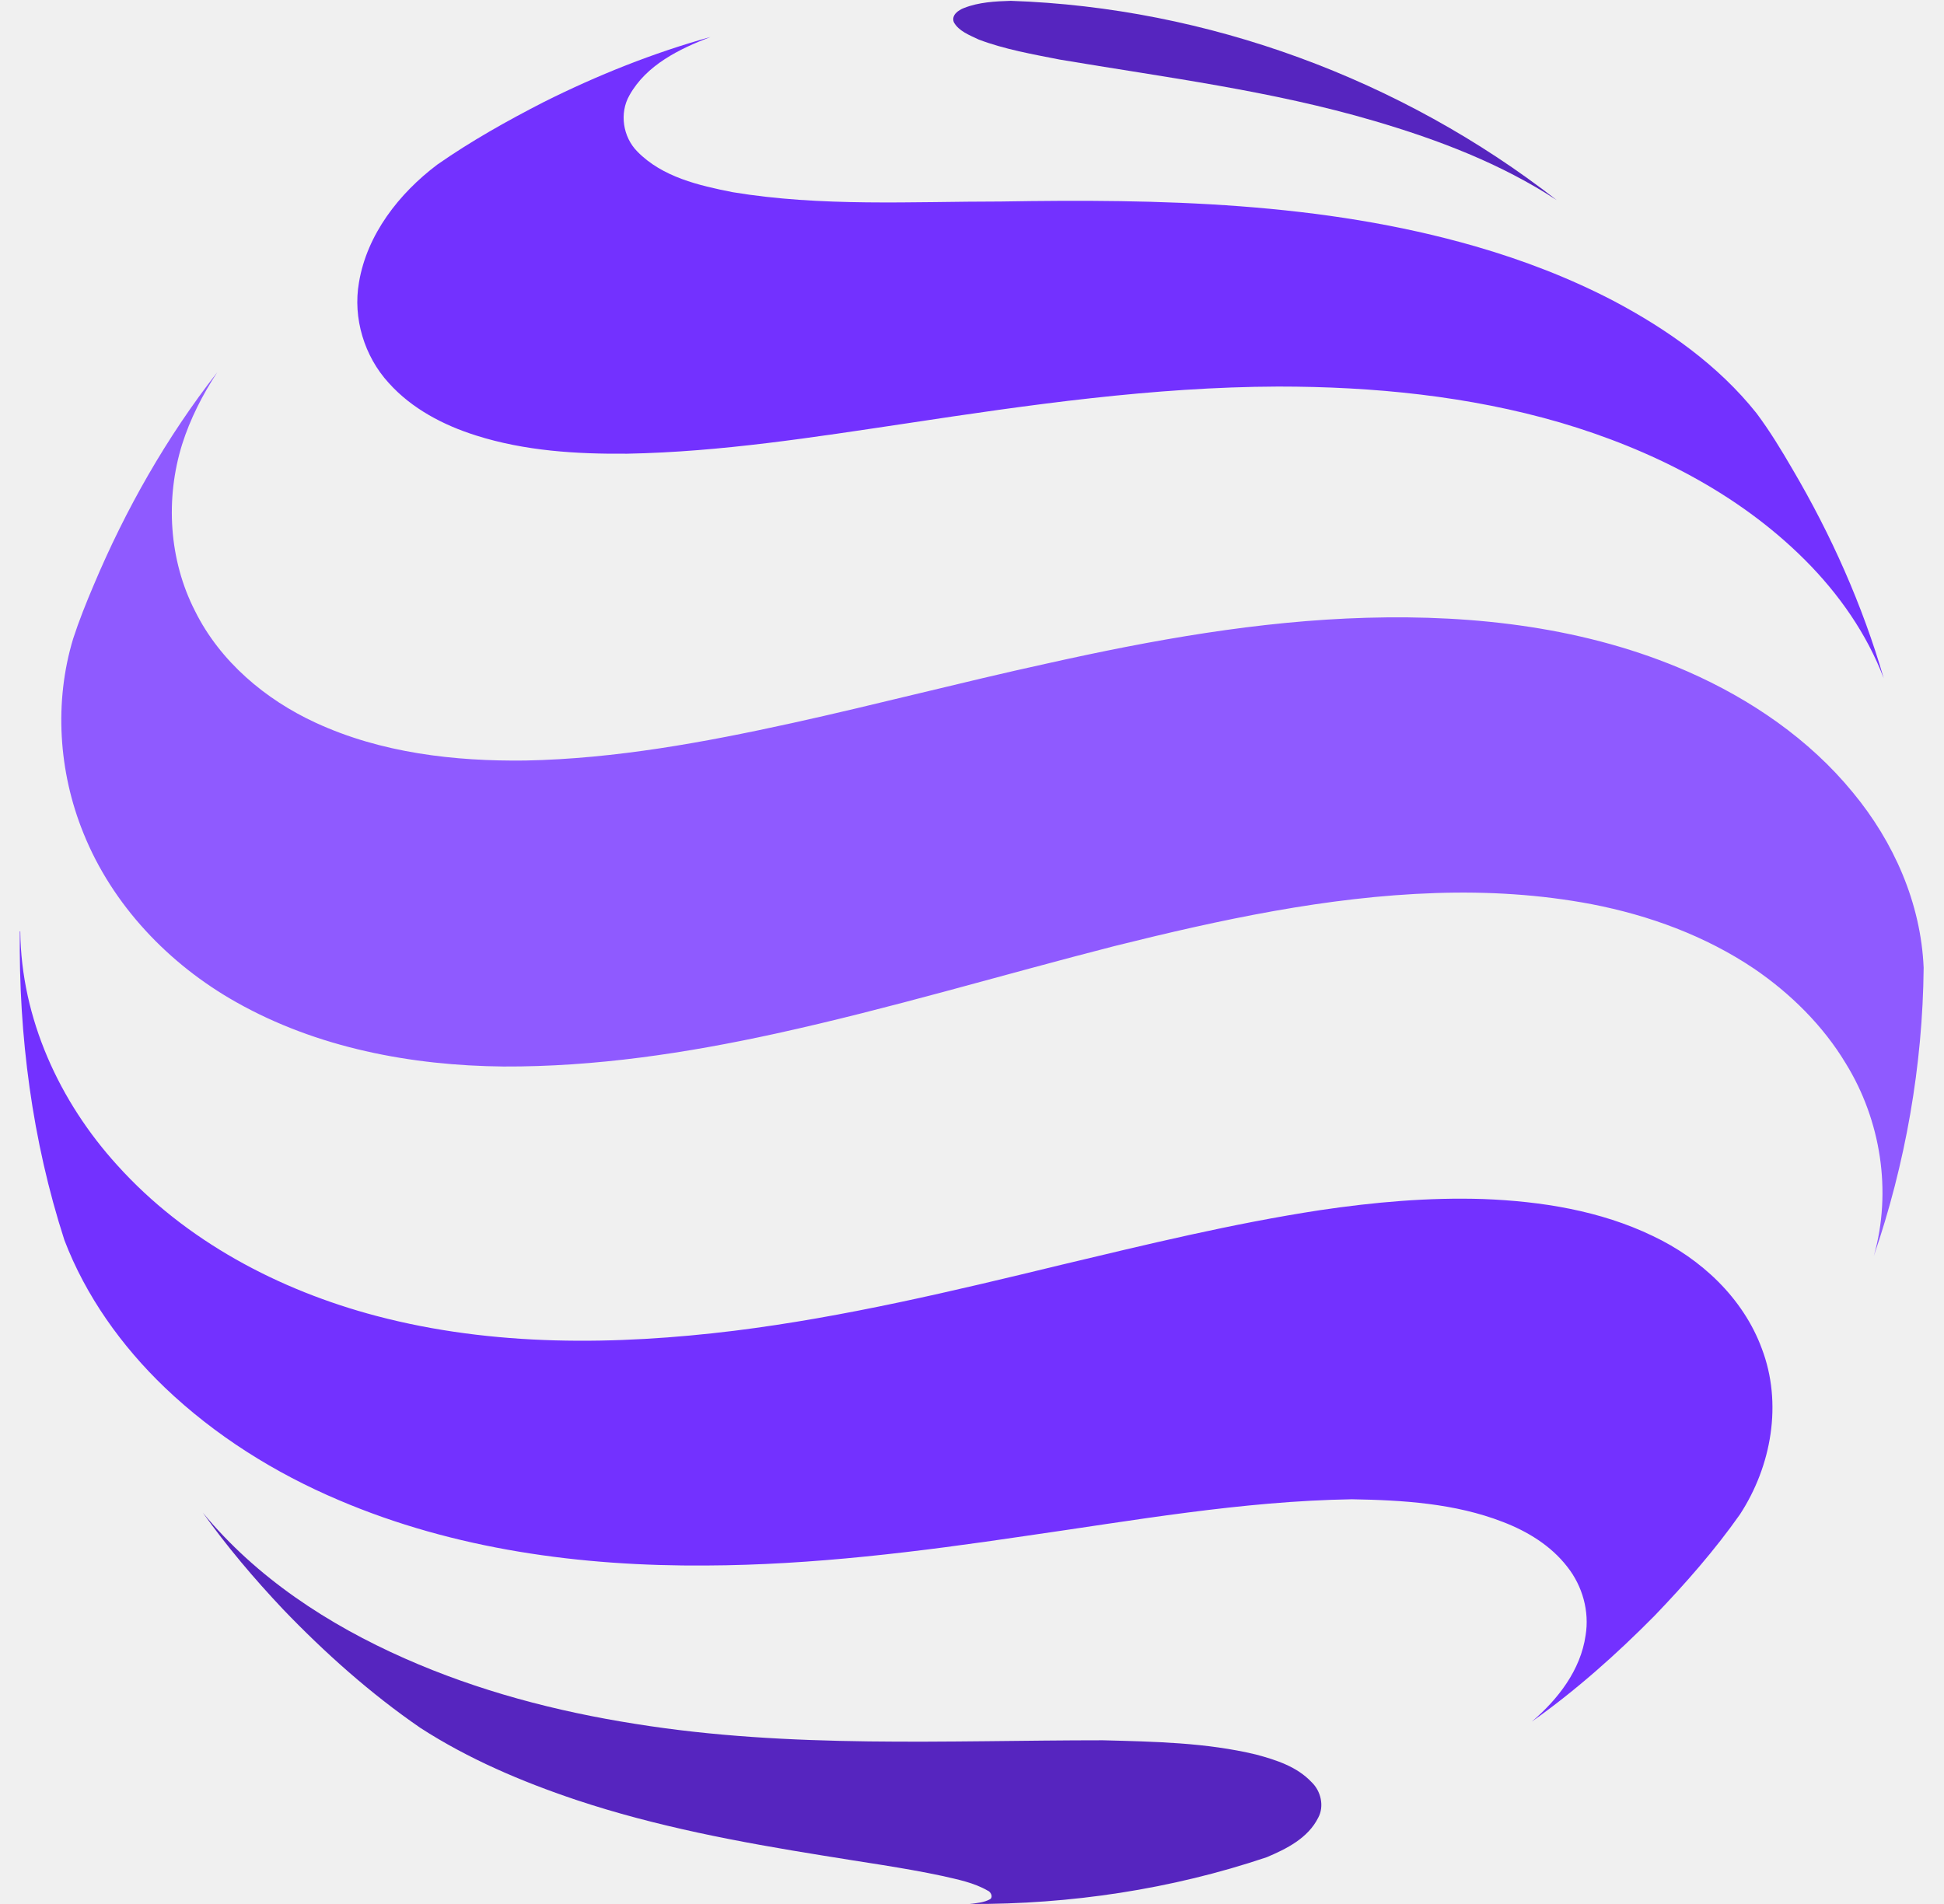
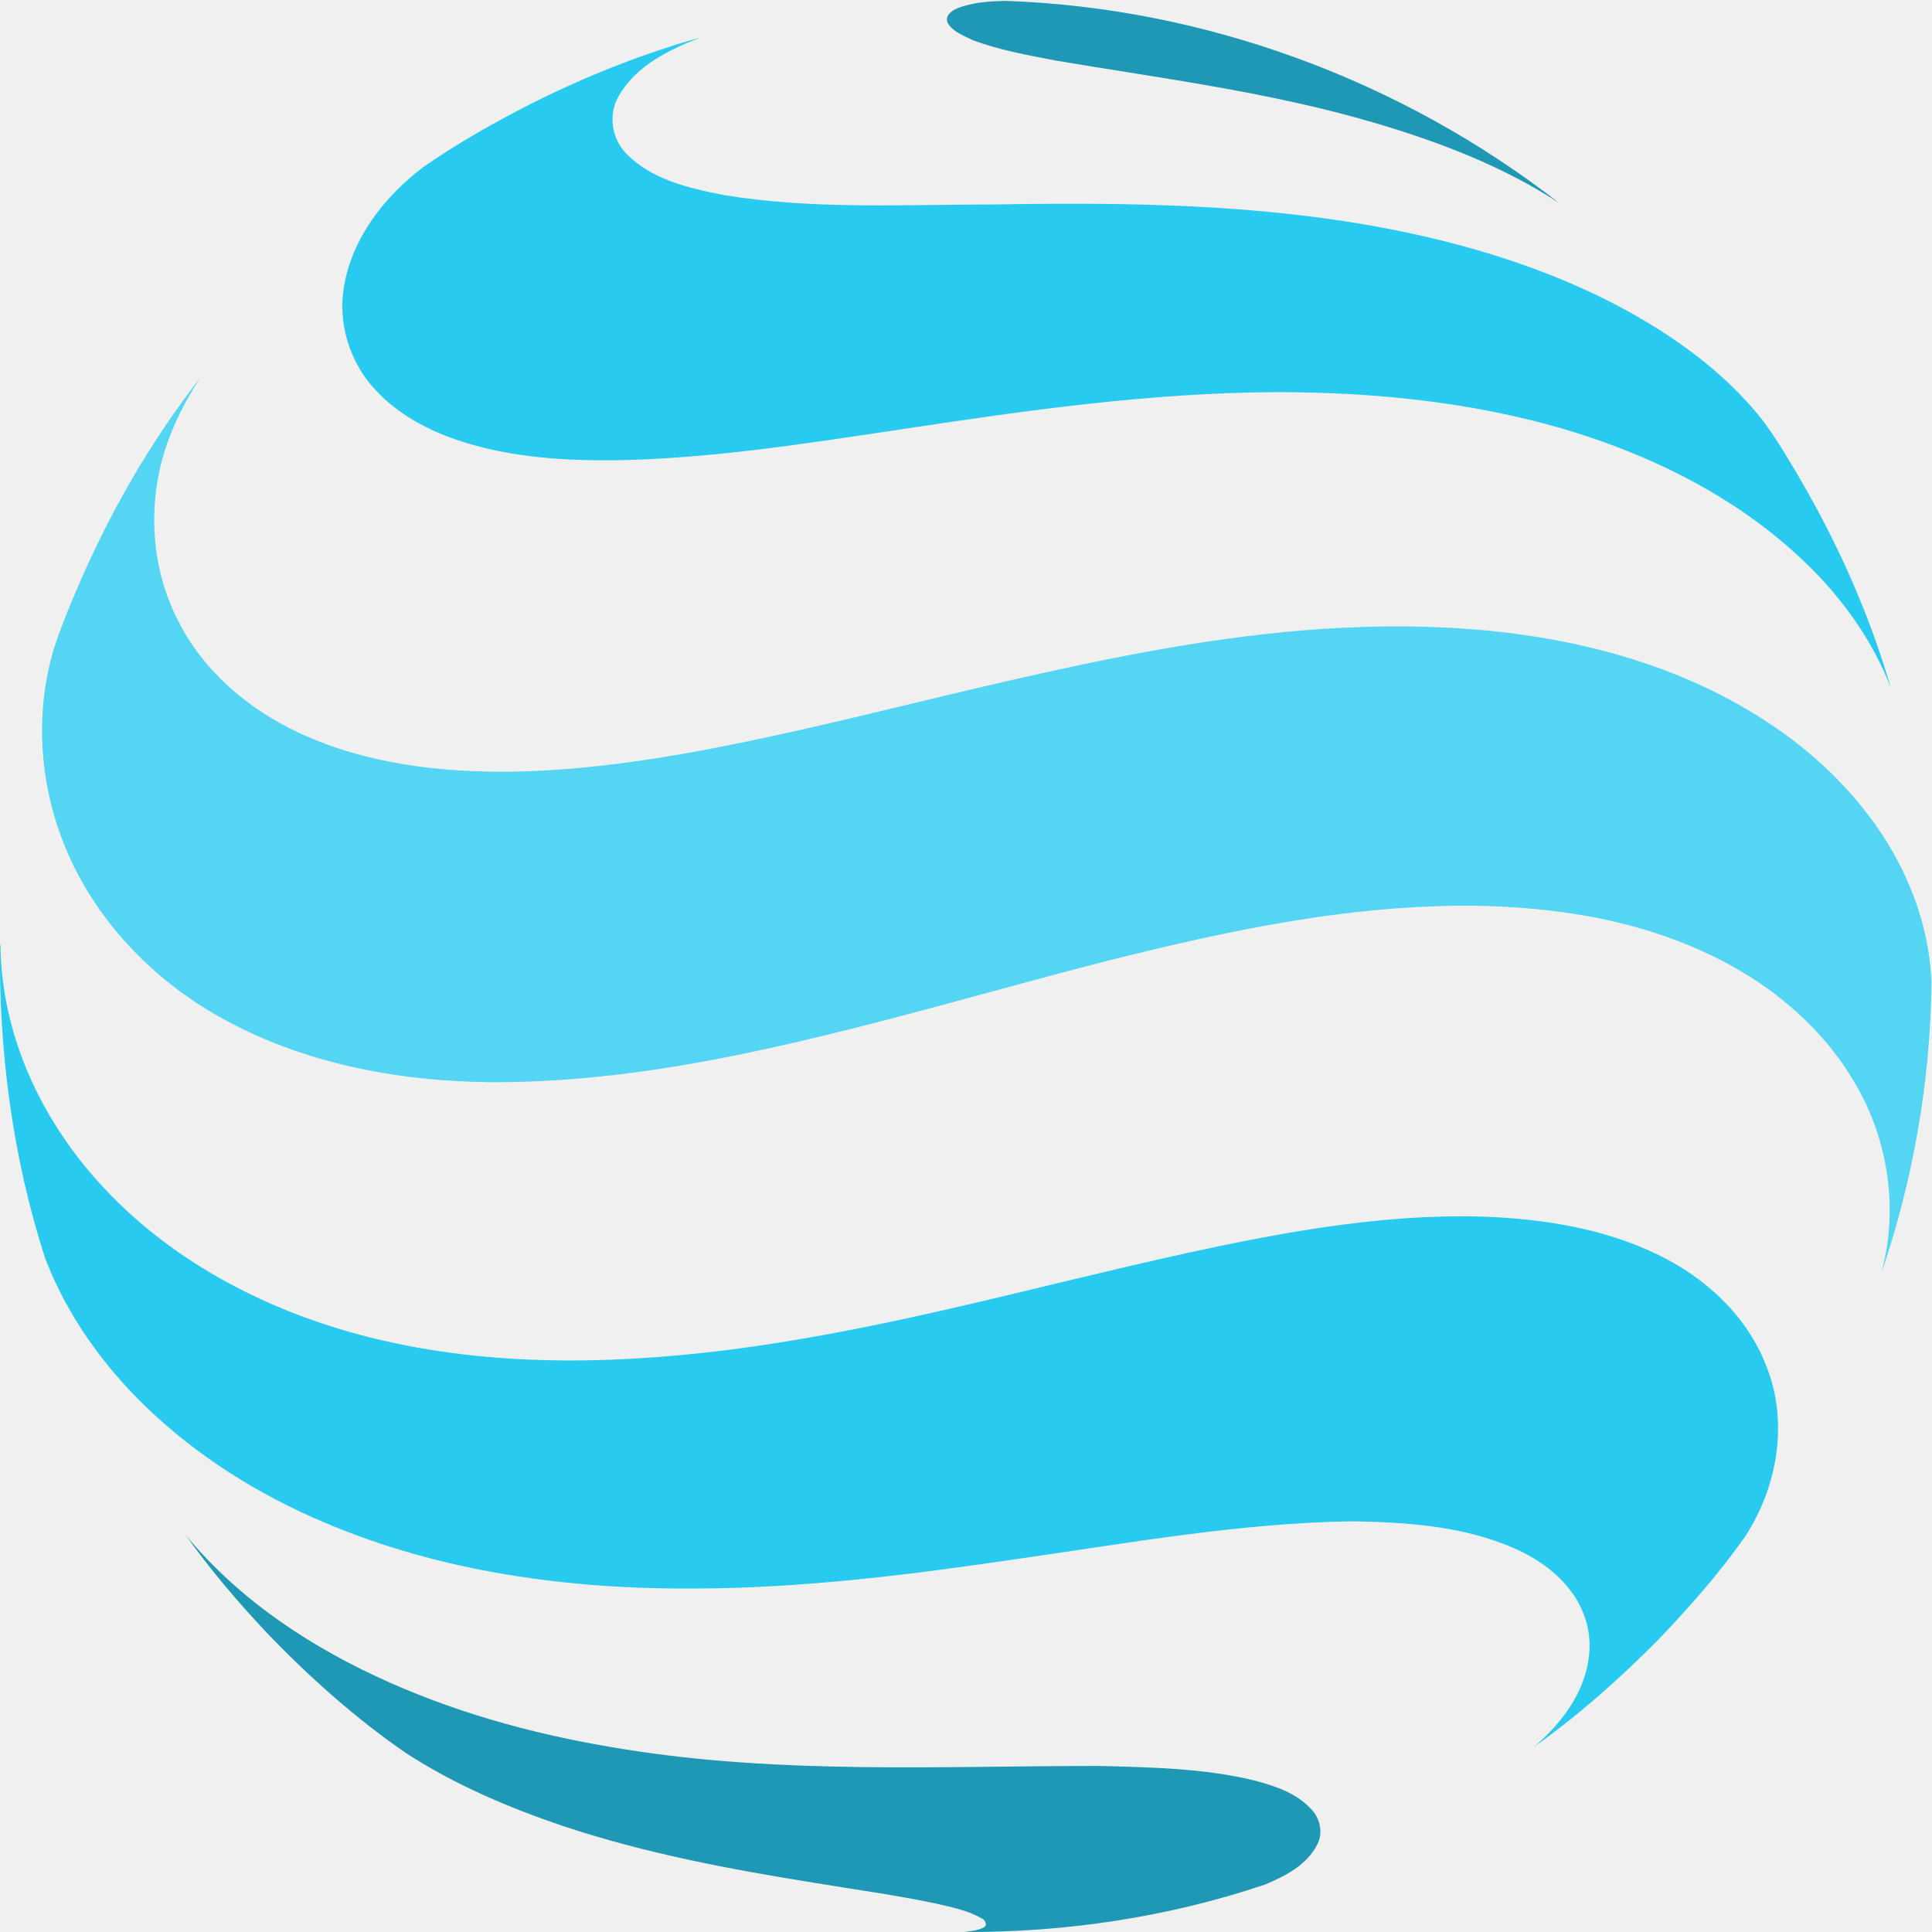
- <svg xmlns="http://www.w3.org/2000/svg" width="49" height="48" viewBox="0 0 49 48" fill="none">
+ <svg xmlns="http://www.w3.org/2000/svg" width="40" height="40" viewBox="0 0 40 40" fill="none">
  <g clip-path="url(#clip0)">
-     <path d="M24.3 0.201C24.67 0.055 25.085 0.033 25.477 0.021C30.434 0.19 35.324 1.995 39.238 5.045C37.836 4.125 36.244 3.52 34.64 3.049C32.049 2.286 29.369 1.95 26.711 1.502C26.027 1.367 25.32 1.244 24.67 0.997C24.434 0.885 24.165 0.784 24.042 0.56C23.975 0.38 24.154 0.257 24.3 0.201Z" fill="#5625BF" />
-     <path d="M13.713 2.569C15.059 1.896 16.461 1.335 17.908 0.932C17.122 1.234 16.293 1.638 15.867 2.4C15.608 2.849 15.698 3.454 16.068 3.824C16.696 4.464 17.616 4.677 18.468 4.845C20.7 5.215 22.977 5.08 25.231 5.08C29.235 5.013 33.317 5.091 37.197 6.213C38.397 6.56 39.564 7.009 40.663 7.581C42.02 8.298 43.309 9.206 44.274 10.417C44.61 10.866 44.902 11.348 45.182 11.83C46.158 13.489 46.943 15.25 47.481 17.1C47.055 15.979 46.349 14.97 45.496 14.117C43.803 12.424 41.605 11.325 39.328 10.653C37.018 9.98 34.607 9.745 32.218 9.745C29.067 9.756 25.949 10.204 22.842 10.675C20.509 11.023 18.177 11.393 15.81 11.438C14.532 11.449 13.231 11.37 11.997 10.978C11.179 10.72 10.382 10.305 9.799 9.655C9.182 8.982 8.891 8.018 9.048 7.121C9.25 5.91 10.057 4.878 11.022 4.15C11.874 3.555 12.794 3.04 13.713 2.569Z" fill="#7331FF" />
-     <path d="M2.36 14.755C3.167 12.838 4.199 11.022 5.477 9.385C5.107 9.945 4.793 10.562 4.591 11.201C4.165 12.569 4.255 14.116 4.917 15.406C5.545 16.673 6.689 17.637 7.956 18.22C9.605 18.983 11.455 19.196 13.249 19.173C15.515 19.128 17.758 18.713 19.956 18.231C22.098 17.76 24.229 17.2 26.382 16.729C29.04 16.135 31.721 15.652 34.446 15.574C37.193 15.495 40.008 15.821 42.543 16.931C44.124 17.626 45.605 18.635 46.704 19.98C47.735 21.225 48.419 22.772 48.487 24.398C48.464 26.865 48.027 29.343 47.231 31.664C47.691 30.038 47.41 28.244 46.524 26.809C45.952 25.856 45.133 25.048 44.214 24.421C42.98 23.591 41.567 23.075 40.12 22.795C38.819 22.548 37.496 22.47 36.184 22.514C33.448 22.604 30.756 23.187 28.098 23.849C25.249 24.578 22.423 25.43 19.552 26.058C17.298 26.551 14.999 26.898 12.689 26.887C10.367 26.865 7.99 26.416 5.949 25.262C4.255 24.308 2.831 22.817 2.102 21.001C1.474 19.453 1.362 17.693 1.844 16.101C1.99 15.652 2.169 15.204 2.36 14.755Z" fill="#8F5AFF" />
-     <path d="M0.5 23.479H0.511C0.534 25.676 1.498 27.773 2.956 29.376C4.672 31.282 7.027 32.527 9.495 33.177C12.433 33.951 15.517 33.917 18.523 33.547C21.293 33.2 24.018 32.549 26.743 31.888C28.908 31.372 31.072 30.845 33.27 30.509C34.627 30.307 36.007 30.183 37.386 30.228C38.844 30.284 40.336 30.52 41.659 31.159C42.87 31.731 43.936 32.718 44.407 33.996C44.934 35.375 44.654 36.956 43.857 38.178C43.218 39.086 42.478 39.927 41.704 40.734C40.751 41.699 39.719 42.618 38.609 43.403C39.27 42.842 39.842 42.102 39.966 41.228C40.067 40.622 39.887 39.983 39.506 39.501C39.091 38.963 38.496 38.604 37.88 38.368C36.669 37.898 35.356 37.819 34.078 37.797C31.297 37.842 28.56 38.335 25.812 38.727C23.154 39.12 20.485 39.456 17.794 39.467C14.653 39.49 11.457 39.064 8.541 37.819C6.926 37.135 5.424 36.193 4.156 34.982C3.068 33.94 2.16 32.673 1.622 31.26C0.814 28.759 0.467 26.113 0.5 23.479Z" fill="#7331FF" />
-     <path d="M5.111 38.133C6.457 39.77 8.274 40.958 10.203 41.81C12.053 42.629 14.016 43.145 16.012 43.459C19.915 44.087 23.874 43.873 27.799 43.873C29.089 43.907 30.401 43.93 31.657 44.232C32.162 44.367 32.689 44.535 33.059 44.928C33.294 45.152 33.384 45.533 33.227 45.824C32.969 46.34 32.431 46.609 31.926 46.822C29.526 47.63 26.98 48.011 24.446 48C24.614 47.977 24.805 47.966 24.962 47.876C25.04 47.809 24.962 47.686 24.895 47.663C24.547 47.461 24.143 47.383 23.751 47.293C22.753 47.08 21.743 46.946 20.734 46.778C18.637 46.441 16.539 46.049 14.521 45.376C13.152 44.916 11.807 44.344 10.595 43.56C9.339 42.696 8.184 41.665 7.13 40.566C6.401 39.792 5.717 38.985 5.111 38.133Z" fill="#5625BF" />
+     <path d="M19.832 0.168C20.14 0.046 20.486 0.027 20.813 0.018C24.944 0.158 29.019 1.663 32.281 4.204C31.113 3.438 29.785 2.933 28.449 2.541C26.29 1.905 24.056 1.625 21.841 1.251C21.271 1.139 20.683 1.037 20.14 0.831C19.944 0.738 19.72 0.653 19.617 0.467C19.561 0.317 19.711 0.214 19.832 0.168Z" fill="#1E98B4" />
+     <path d="M11.01 2.14C12.131 1.579 13.299 1.112 14.505 0.775C13.851 1.028 13.159 1.364 12.804 1.999C12.589 2.373 12.664 2.878 12.972 3.186C13.496 3.719 14.262 3.896 14.972 4.036C16.832 4.345 18.729 4.233 20.608 4.233C23.944 4.176 27.346 4.242 30.58 5.176C31.58 5.466 32.552 5.84 33.468 6.316C34.599 6.914 35.673 7.671 36.477 8.68C36.757 9.054 37 9.456 37.234 9.857C38.047 11.24 38.701 12.707 39.15 14.249C38.795 13.315 38.206 12.474 37.496 11.764C36.084 10.353 34.253 9.437 32.355 8.876C30.43 8.316 28.421 8.119 26.43 8.119C23.804 8.129 21.206 8.503 18.617 8.895C16.673 9.185 14.729 9.493 12.757 9.53C11.692 9.54 10.608 9.474 9.58 9.147C8.898 8.932 8.234 8.587 7.748 8.045C7.234 7.484 6.991 6.681 7.122 5.933C7.29 4.924 7.963 4.064 8.767 3.457C9.477 2.962 10.243 2.532 11.01 2.14Z" fill="#28CAF0" />
+     <path d="M1.55 12.296C2.223 10.698 3.083 9.184 4.148 7.82C3.84 8.287 3.578 8.801 3.41 9.334C3.055 10.474 3.129 11.763 3.681 12.838C4.204 13.894 5.157 14.697 6.213 15.183C7.587 15.819 9.129 15.996 10.625 15.977C12.512 15.94 14.382 15.594 16.213 15.192C17.998 14.8 19.774 14.333 21.569 13.94C23.784 13.445 26.017 13.043 28.288 12.978C30.578 12.913 32.924 13.184 35.036 14.109C36.354 14.688 37.587 15.529 38.503 16.65C39.363 17.687 39.933 18.977 39.989 20.331C39.97 22.387 39.606 24.452 38.942 26.386C39.325 25.031 39.092 23.536 38.354 22.34C37.877 21.546 37.195 20.873 36.428 20.35C35.4 19.659 34.223 19.229 33.017 18.995C31.933 18.79 30.83 18.724 29.737 18.762C27.456 18.836 25.213 19.322 22.998 19.874C20.625 20.481 18.27 21.191 15.877 21.714C13.998 22.125 12.083 22.415 10.157 22.406C8.223 22.387 6.241 22.013 4.54 21.051C3.129 20.257 1.942 19.014 1.335 17.5C0.812 16.211 0.718 14.744 1.12 13.417C1.241 13.043 1.391 12.67 1.55 12.296Z" fill="#53D5F3" />
+     <path d="M-0 19.565H0.009C0.028 21.396 0.831 23.143 2.046 24.48C3.476 26.068 5.439 27.105 7.495 27.647C9.944 28.292 12.514 28.264 15.018 27.956C17.327 27.666 19.598 27.124 21.869 26.573C23.672 26.143 25.476 25.704 27.308 25.423C28.439 25.255 29.588 25.152 30.738 25.19C31.953 25.236 33.196 25.433 34.299 25.965C35.308 26.442 36.196 27.264 36.588 28.329C37.028 29.479 36.794 30.796 36.13 31.814C35.598 32.571 34.981 33.272 34.336 33.945C33.542 34.748 32.682 35.514 31.757 36.169C32.308 35.701 32.785 35.085 32.888 34.356C32.972 33.851 32.822 33.319 32.504 32.917C32.158 32.468 31.663 32.169 31.149 31.973C30.14 31.581 29.046 31.515 27.981 31.497C25.663 31.534 23.383 31.945 21.093 32.272C18.878 32.599 16.654 32.88 14.411 32.889C11.794 32.908 9.13 32.553 6.701 31.515C5.355 30.945 4.102 30.161 3.046 29.151C2.14 28.282 1.383 27.227 0.934 26.049C0.261 23.966 -0.028 21.761 -0 19.565Z" fill="#28CAF0" />
+     <path d="M3.842 31.778C4.963 33.142 6.477 34.132 8.085 34.843C9.627 35.525 11.262 35.954 12.926 36.216C16.178 36.739 19.477 36.562 22.748 36.562C23.823 36.59 24.917 36.608 25.963 36.861C26.384 36.973 26.823 37.113 27.131 37.44C27.328 37.627 27.402 37.945 27.272 38.188C27.057 38.617 26.608 38.842 26.188 39.019C24.188 39.692 22.066 40.01 19.954 40C20.094 39.981 20.253 39.972 20.384 39.897C20.449 39.841 20.384 39.739 20.328 39.72C20.038 39.552 19.702 39.486 19.375 39.411C18.543 39.234 17.702 39.122 16.86 38.982C15.113 38.701 13.365 38.374 11.683 37.814C10.543 37.431 9.421 36.954 8.412 36.3C7.365 35.581 6.403 34.721 5.524 33.805C4.917 33.161 4.346 32.488 3.842 31.778Z" fill="#1E98B4" />
  </g>
  <defs>
    <clipPath id="clip0">
-       <rect width="48" height="48" fill="white" transform="translate(0.5)" />
+       <rect width="40" height="40" fill="white" />
    </clipPath>
  </defs>
</svg>
